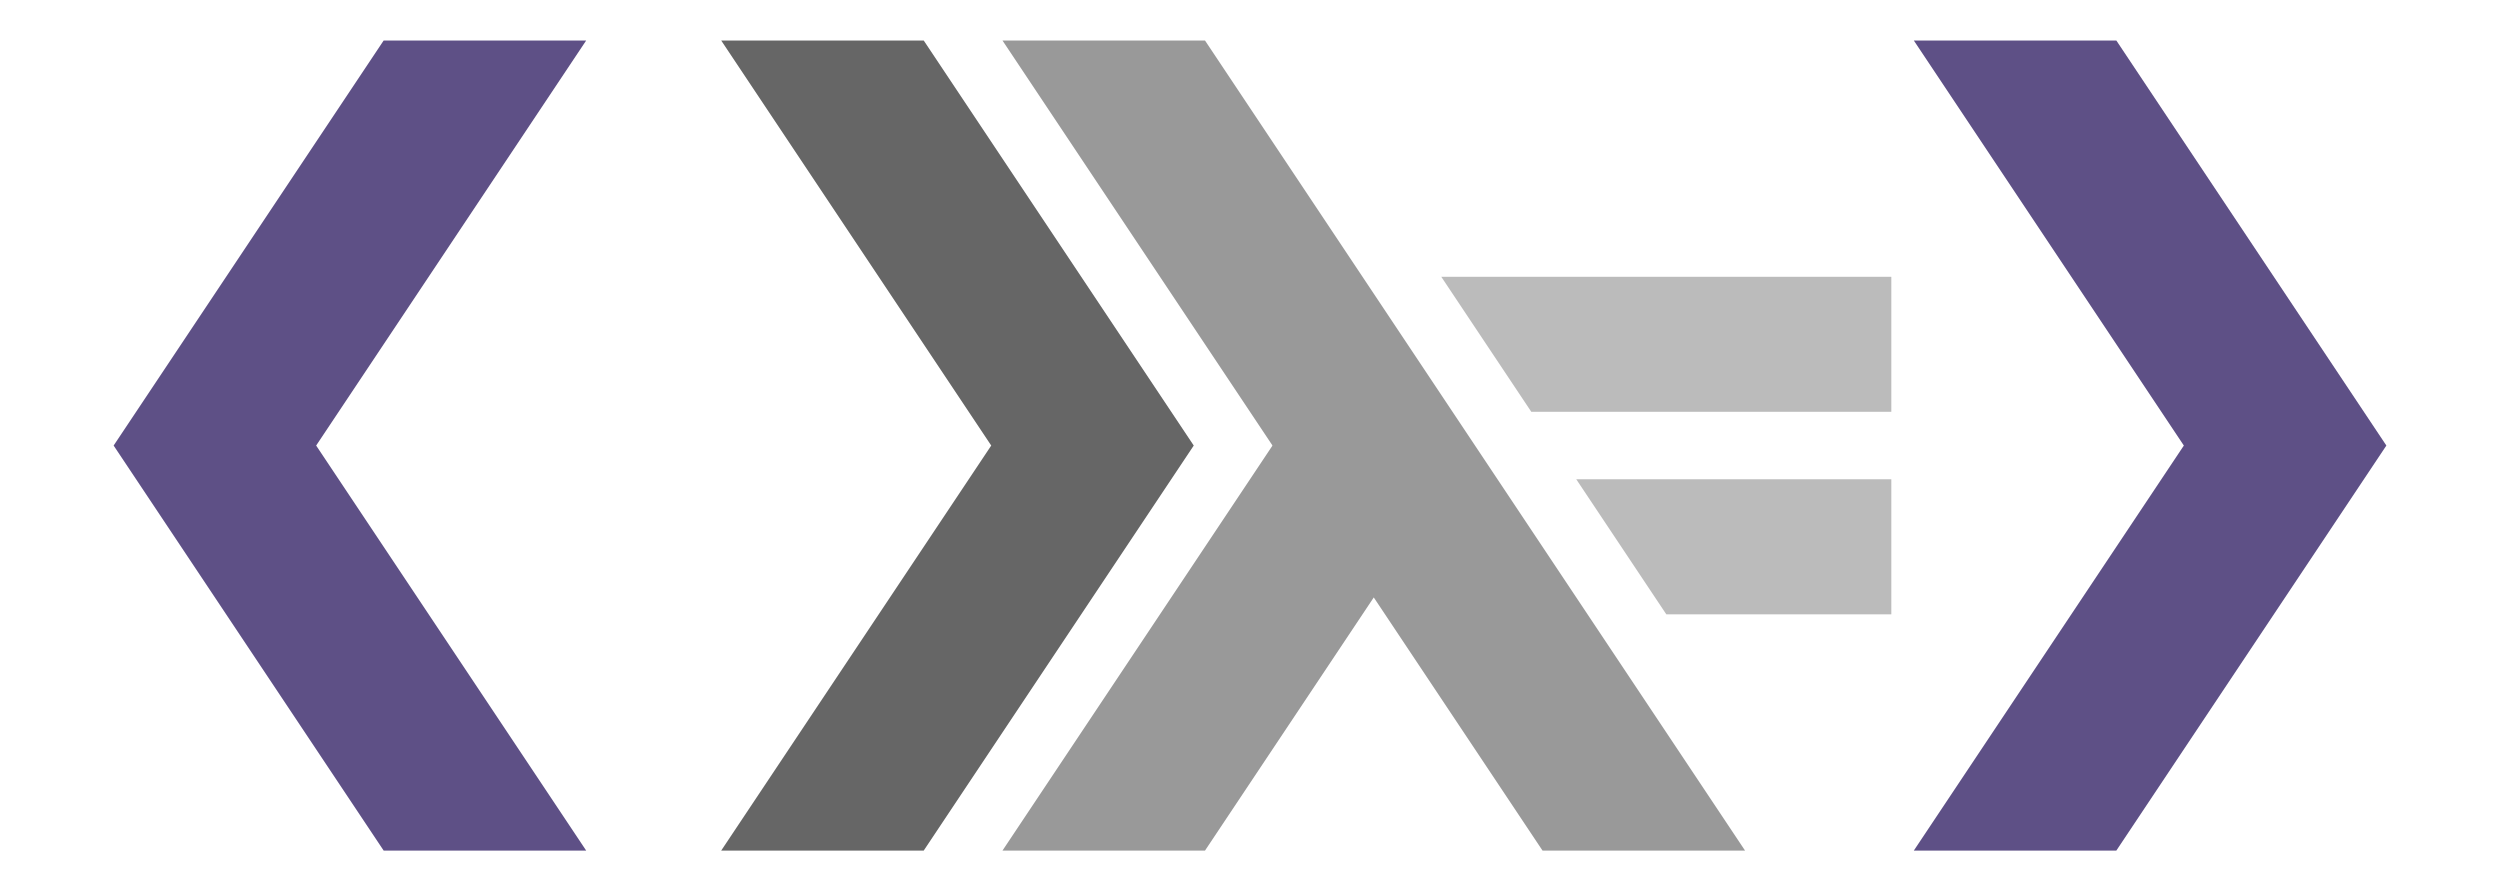
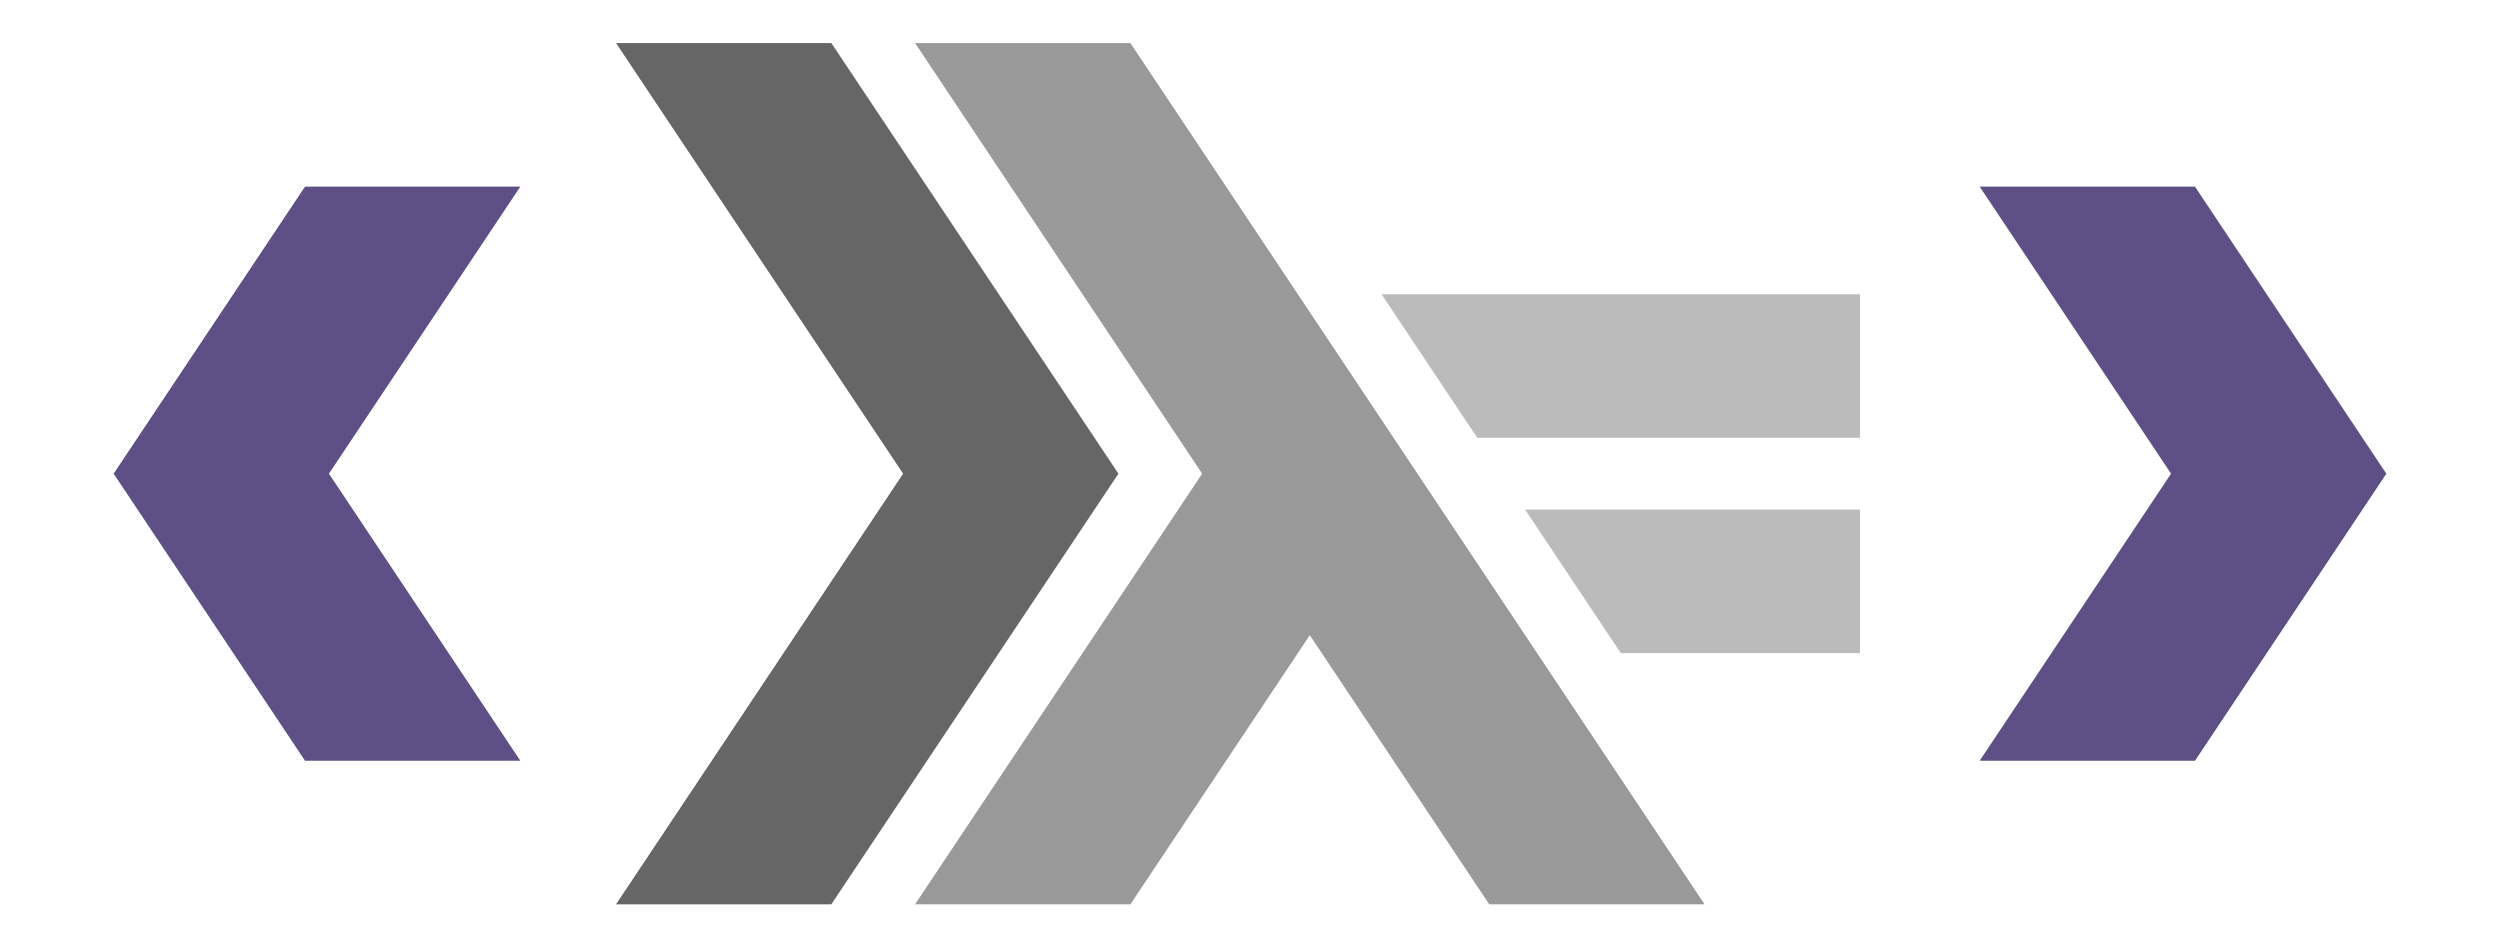
- <svg xmlns="http://www.w3.org/2000/svg" viewBox="0 0 1000 356.436" version="1.1" width="1000" height="356.436">
-   <path fill="#5E5086" d="M45.455,178.218 l108.011,-162.016 h81.008 l-108.011,162.016 l108.011,162.016 h-81.008 Z" />
-   <path fill="#5E5086" d="M954.545,178.218 l-108.011,-162.016 h-81.008 l108.011,162.016 l-108.011,162.016 h81.008 Z" />
-   <path fill="#666666" d="M477.498,178.218 l-108.011,-162.016 h-81.008 l108.011,162.016 l-108.011,162.016 h81.008 Z" />
-   <path fill="#999999" d="M590.009,178.218 l-108.011,-162.016 h-81.008 l108.011,162.016 l-108.011,162.016 h81.008 Z" />
-   <path fill="#999999" d="M509.001,178.218 l108.011,162.016 h81.008 l-108.011,-162.016 Z" />
-   <path fill="#BBBBBB" d="M576.508,110.711 l36.004,54.005 h144.014 v-54.005 Z" />
-   <path fill="#BBBBBB" d="M630.513,191.719 l36.004,54.005 h90.009 v-54.005 Z" />
+ <svg xmlns="http://www.w3.org/2000/svg" viewBox="0 0 1000 378.947" version="1.1" width="1000" height="378.947">
+   <path fill="#5E5086" d="M45.455,189.474 l76.555,-114.832 h86.124 l-76.555,114.832 l76.555,114.832 h-86.124 Z" />
+   <path fill="#5E5086" d="M954.545,189.474 l-76.555,-114.832 h-86.124 l76.555,114.832 l-76.555,114.832 h86.124 Z" />
+   <path fill="#666666" d="M447.368,189.474 l-114.832,-172.249 h-86.124 l114.832,172.249 l-114.832,172.249 h86.124 Z" />
+   <path fill="#999999" d="M566.986,189.474 l-114.832,-172.249 h-86.124 l114.832,172.249 l-114.832,172.249 h86.124 Z" />
+   <path fill="#999999" d="M480.861,189.474 l114.832,172.249 h86.124 l-114.832,-172.249 Z" />
+   <path fill="#BBBBBB" d="M552.632,117.703 l38.278,57.416 h153.11 v-57.416 Z" />
+   <path fill="#BBBBBB" d="M610.048,203.828 l38.278,57.416 h95.694 v-57.416 Z" />
  <defs />
</svg>
